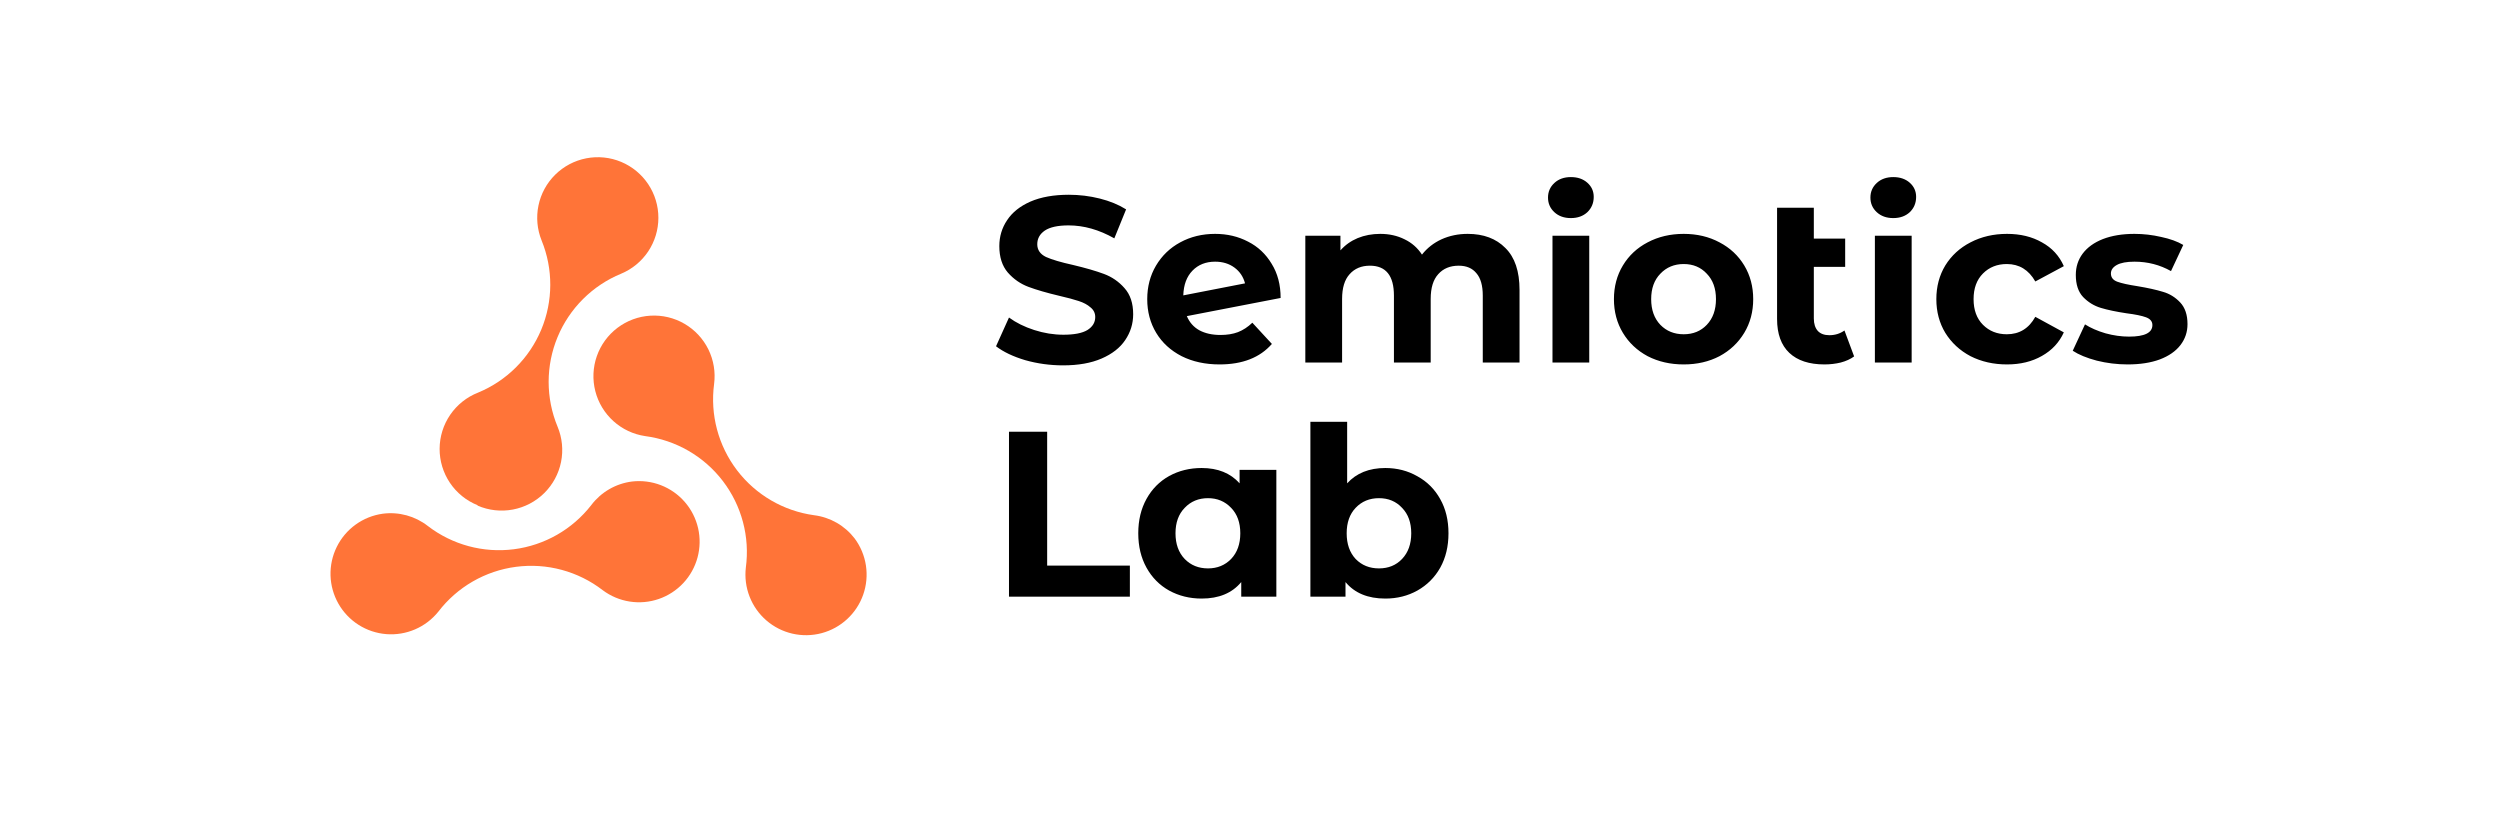
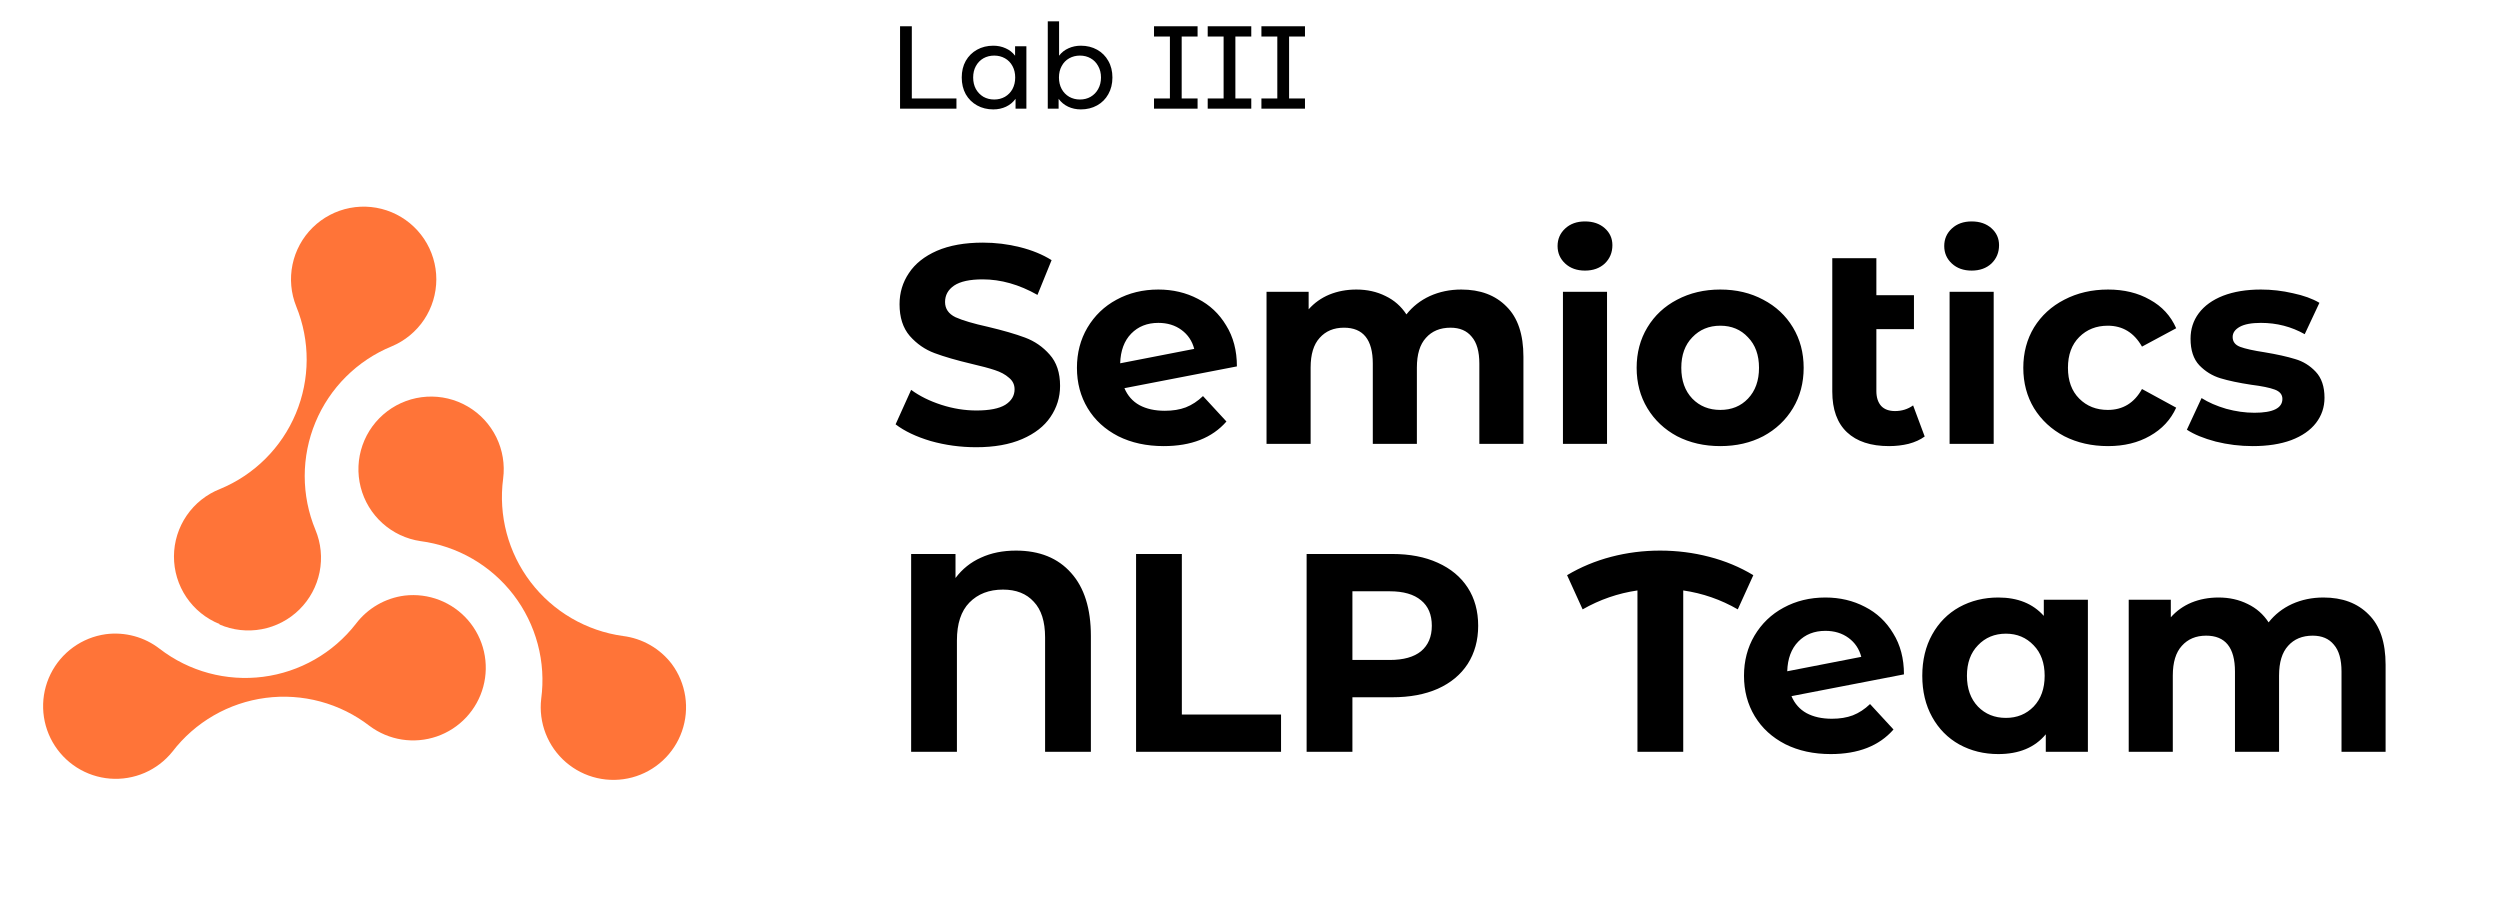
- <svg xmlns="http://www.w3.org/2000/svg" width="331" height="109" viewBox="0 0 331 109" fill="none">
-   <path d="M140.766 48.374C139.039 48.374 137.365 48.146 135.742 47.688C134.141 47.21 132.851 46.596 131.874 45.847L133.59 42.041C134.526 42.727 135.638 43.278 136.928 43.694C138.218 44.11 139.507 44.318 140.797 44.318C142.232 44.318 143.293 44.11 143.979 43.694C144.666 43.258 145.009 42.686 145.009 41.978C145.009 41.458 144.801 41.032 144.385 40.699C143.99 40.346 143.47 40.065 142.825 39.857C142.201 39.649 141.348 39.42 140.266 39.17C138.602 38.775 137.24 38.38 136.179 37.985C135.118 37.59 134.203 36.955 133.434 36.082C132.685 35.208 132.31 34.043 132.31 32.587C132.31 31.318 132.654 30.174 133.34 29.155C134.026 28.115 135.056 27.294 136.429 26.69C137.822 26.087 139.518 25.786 141.514 25.786C142.908 25.786 144.27 25.952 145.602 26.285C146.933 26.618 148.098 27.096 149.096 27.72L147.536 31.558C145.518 30.414 143.501 29.842 141.483 29.842C140.069 29.842 139.018 30.07 138.332 30.528C137.666 30.986 137.334 31.589 137.334 32.338C137.334 33.086 137.718 33.648 138.488 34.022C139.278 34.376 140.474 34.73 142.076 35.083C143.74 35.478 145.102 35.874 146.163 36.269C147.224 36.664 148.129 37.288 148.878 38.141C149.647 38.994 150.032 40.148 150.032 41.604C150.032 42.852 149.678 43.996 148.971 45.036C148.285 46.055 147.245 46.866 145.851 47.47C144.458 48.073 142.762 48.374 140.766 48.374ZM161.598 44.35C162.471 44.35 163.241 44.225 163.906 43.975C164.593 43.705 165.227 43.289 165.81 42.727L168.399 45.535C166.818 47.345 164.51 48.25 161.473 48.25C159.58 48.25 157.906 47.886 156.45 47.158C154.994 46.409 153.87 45.379 153.08 44.069C152.29 42.758 151.894 41.271 151.894 39.607C151.894 37.964 152.279 36.487 153.049 35.177C153.839 33.846 154.91 32.816 156.262 32.088C157.635 31.339 159.174 30.965 160.88 30.965C162.482 30.965 163.938 31.308 165.248 31.994C166.558 32.66 167.598 33.638 168.368 34.927C169.158 36.196 169.554 37.704 169.554 39.451L157.136 41.854C157.49 42.686 158.041 43.31 158.79 43.726C159.559 44.142 160.495 44.35 161.598 44.35ZM160.88 34.646C159.653 34.646 158.654 35.042 157.885 35.832C157.115 36.622 156.71 37.714 156.668 39.108L164.842 37.517C164.614 36.643 164.146 35.946 163.438 35.426C162.731 34.906 161.878 34.646 160.88 34.646ZM194.322 30.965C196.423 30.965 198.087 31.589 199.314 32.837C200.562 34.064 201.186 35.915 201.186 38.39V48H196.319V39.139C196.319 37.808 196.038 36.82 195.477 36.175C194.936 35.51 194.156 35.177 193.137 35.177C191.993 35.177 191.088 35.551 190.422 36.3C189.757 37.028 189.424 38.12 189.424 39.576V48H184.557V39.139C184.557 36.498 183.496 35.177 181.374 35.177C180.251 35.177 179.357 35.551 178.691 36.3C178.025 37.028 177.693 38.12 177.693 39.576V48H172.825V31.214H177.474V33.149C178.098 32.442 178.857 31.901 179.752 31.526C180.667 31.152 181.665 30.965 182.747 30.965C183.933 30.965 185.004 31.204 185.961 31.682C186.917 32.14 187.687 32.816 188.269 33.71C188.956 32.837 189.819 32.161 190.859 31.682C191.92 31.204 193.074 30.965 194.322 30.965ZM205.549 31.214H210.416V48H205.549V31.214ZM207.982 28.874C207.088 28.874 206.36 28.614 205.798 28.094C205.237 27.574 204.956 26.93 204.956 26.16C204.956 25.39 205.237 24.746 205.798 24.226C206.36 23.706 207.088 23.446 207.982 23.446C208.877 23.446 209.605 23.695 210.166 24.194C210.728 24.694 211.009 25.318 211.009 26.066C211.009 26.878 210.728 27.554 210.166 28.094C209.605 28.614 208.877 28.874 207.982 28.874ZM222.92 48.25C221.152 48.25 219.561 47.886 218.147 47.158C216.753 46.409 215.661 45.379 214.871 44.069C214.08 42.758 213.685 41.271 213.685 39.607C213.685 37.943 214.08 36.456 214.871 35.146C215.661 33.835 216.753 32.816 218.147 32.088C219.561 31.339 221.152 30.965 222.92 30.965C224.688 30.965 226.269 31.339 227.663 32.088C229.056 32.816 230.148 33.835 230.939 35.146C231.729 36.456 232.124 37.943 232.124 39.607C232.124 41.271 231.729 42.758 230.939 44.069C230.148 45.379 229.056 46.409 227.663 47.158C226.269 47.886 224.688 48.25 222.92 48.25ZM222.92 44.256C224.168 44.256 225.188 43.84 225.978 43.008C226.789 42.155 227.195 41.022 227.195 39.607C227.195 38.193 226.789 37.07 225.978 36.238C225.188 35.385 224.168 34.958 222.92 34.958C221.672 34.958 220.643 35.385 219.832 36.238C219.02 37.07 218.615 38.193 218.615 39.607C218.615 41.022 219.02 42.155 219.832 43.008C220.643 43.84 221.672 44.256 222.92 44.256ZM245.486 47.189C245.008 47.542 244.415 47.813 243.708 48C243.022 48.166 242.304 48.25 241.555 48.25C239.538 48.25 237.988 47.74 236.906 46.721C235.825 45.702 235.284 44.204 235.284 42.228V27.502H240.151V31.589H244.301V35.333H240.151V42.166C240.151 42.873 240.328 43.424 240.682 43.819C241.035 44.194 241.545 44.381 242.21 44.381C242.959 44.381 243.625 44.173 244.207 43.757L245.486 47.189ZM248.235 31.214H253.103V48H248.235V31.214ZM250.669 28.874C249.775 28.874 249.047 28.614 248.485 28.094C247.923 27.574 247.643 26.93 247.643 26.16C247.643 25.39 247.923 24.746 248.485 24.226C249.047 23.706 249.775 23.446 250.669 23.446C251.563 23.446 252.291 23.695 252.853 24.194C253.415 24.694 253.695 25.318 253.695 26.066C253.695 26.878 253.415 27.554 252.853 28.094C252.291 28.614 251.563 28.874 250.669 28.874ZM265.732 48.25C263.943 48.25 262.331 47.886 260.896 47.158C259.481 46.409 258.369 45.379 257.557 44.069C256.767 42.758 256.372 41.271 256.372 39.607C256.372 37.943 256.767 36.456 257.557 35.146C258.369 33.835 259.481 32.816 260.896 32.088C262.331 31.339 263.943 30.965 265.732 30.965C267.5 30.965 269.039 31.339 270.349 32.088C271.681 32.816 272.648 33.866 273.251 35.239L269.476 37.267C268.602 35.728 267.344 34.958 265.701 34.958C264.432 34.958 263.381 35.374 262.549 36.206C261.717 37.038 261.301 38.172 261.301 39.607C261.301 41.042 261.717 42.176 262.549 43.008C263.381 43.84 264.432 44.256 265.701 44.256C267.365 44.256 268.623 43.486 269.476 41.947L273.251 44.006C272.648 45.338 271.681 46.378 270.349 47.126C269.039 47.875 267.5 48.25 265.732 48.25ZM281.701 48.25C280.307 48.25 278.945 48.083 277.613 47.75C276.282 47.397 275.221 46.96 274.431 46.44L276.053 42.946C276.802 43.424 277.707 43.819 278.768 44.131C279.829 44.422 280.869 44.568 281.888 44.568C283.947 44.568 284.977 44.058 284.977 43.039C284.977 42.561 284.696 42.218 284.134 42.01C283.573 41.802 282.709 41.625 281.545 41.479C280.172 41.271 279.038 41.032 278.144 40.762C277.249 40.491 276.469 40.013 275.804 39.326C275.159 38.64 274.837 37.662 274.837 36.394C274.837 35.333 275.138 34.397 275.741 33.586C276.365 32.754 277.26 32.109 278.425 31.651C279.61 31.194 281.004 30.965 282.605 30.965C283.791 30.965 284.966 31.1 286.131 31.37C287.317 31.62 288.294 31.974 289.064 32.431L287.441 35.894C285.965 35.062 284.353 34.646 282.605 34.646C281.565 34.646 280.785 34.792 280.265 35.083C279.745 35.374 279.485 35.749 279.485 36.206C279.485 36.726 279.766 37.09 280.328 37.298C280.889 37.506 281.784 37.704 283.011 37.891C284.384 38.12 285.507 38.37 286.381 38.64C287.254 38.89 288.013 39.358 288.658 40.044C289.303 40.73 289.625 41.687 289.625 42.914C289.625 43.954 289.313 44.88 288.689 45.691C288.065 46.502 287.15 47.137 285.944 47.594C284.758 48.031 283.344 48.25 281.701 48.25ZM133.59 57.16H138.644V74.882H149.595V79H133.59V57.16ZM168.989 62.214V79H164.341V77.066C163.134 78.522 161.387 79.25 159.099 79.25C157.518 79.25 156.083 78.896 154.793 78.189C153.525 77.482 152.526 76.473 151.798 75.162C151.07 73.852 150.706 72.334 150.706 70.607C150.706 68.881 151.07 67.362 151.798 66.052C152.526 64.742 153.525 63.733 154.793 63.026C156.083 62.318 157.518 61.965 159.099 61.965C161.241 61.965 162.916 62.641 164.122 63.993V62.214H168.989ZM159.941 75.256C161.169 75.256 162.188 74.84 162.999 74.008C163.81 73.155 164.216 72.022 164.216 70.607C164.216 69.193 163.81 68.07 162.999 67.238C162.188 66.385 161.169 65.958 159.941 65.958C158.693 65.958 157.664 66.385 156.853 67.238C156.041 68.07 155.636 69.193 155.636 70.607C155.636 72.022 156.041 73.155 156.853 74.008C157.664 74.84 158.693 75.256 159.941 75.256ZM183.417 61.965C184.977 61.965 186.392 62.329 187.66 63.057C188.95 63.764 189.959 64.773 190.687 66.083C191.415 67.373 191.779 68.881 191.779 70.607C191.779 72.334 191.415 73.852 190.687 75.162C189.959 76.452 188.95 77.461 187.66 78.189C186.392 78.896 184.977 79.25 183.417 79.25C181.108 79.25 179.351 78.522 178.144 77.066V79H173.496V55.85H178.363V63.993C179.59 62.641 181.275 61.965 183.417 61.965ZM182.575 75.256C183.823 75.256 184.842 74.84 185.632 74.008C186.444 73.155 186.849 72.022 186.849 70.607C186.849 69.193 186.444 68.07 185.632 67.238C184.842 66.385 183.823 65.958 182.575 65.958C181.327 65.958 180.297 66.385 179.486 67.238C178.696 68.07 178.3 69.193 178.3 70.607C178.3 72.022 178.696 73.155 179.486 74.008C180.297 74.84 181.327 75.256 182.575 75.256Z" fill="black" />
-   <path d="M113.166 71.305C112.518 70.458 111.709 69.748 110.784 69.217C109.859 68.687 108.838 68.346 107.78 68.214C103.727 67.655 100.06 65.515 97.58 62.261C95.1 59.006 94.009 54.902 94.546 50.846C94.751 49.279 94.489 47.685 93.792 46.266C93.095 44.847 91.994 43.666 90.628 42.87C89.261 42.075 87.691 41.701 86.112 41.796C84.534 41.89 83.019 42.449 81.758 43.401C80.496 44.354 79.544 45.658 79.021 47.15C78.498 48.642 78.428 50.255 78.819 51.787C79.21 53.319 80.045 54.701 81.219 55.76C82.392 56.819 83.853 57.508 85.417 57.739C87.437 58.004 89.385 58.665 91.149 59.684C92.913 60.703 94.459 62.06 95.698 63.678C96.936 65.296 97.843 67.142 98.367 69.111C98.891 71.08 99.021 73.132 98.749 75.152C98.598 76.451 98.767 77.768 99.242 78.987C99.716 80.206 100.482 81.291 101.471 82.147C102.461 83.002 103.645 83.603 104.92 83.896C106.195 84.189 107.522 84.166 108.786 83.829C110.05 83.492 111.213 82.85 112.172 81.961C113.131 81.072 113.859 79.961 114.29 78.726C114.722 77.491 114.845 76.169 114.649 74.876C114.453 73.582 113.944 72.356 113.166 71.305Z" fill="#FF7438" />
-   <path d="M63.235 66.944C64.702 67.578 66.326 67.76 67.897 67.465C69.468 67.17 70.915 66.413 72.053 65.29C73.191 64.167 73.968 62.729 74.283 61.162C74.598 59.595 74.438 57.969 73.822 56.493C73.042 54.612 72.64 52.594 72.64 50.557C72.641 48.519 73.043 46.502 73.825 44.62C74.606 42.739 75.752 41.03 77.195 39.592C78.638 38.154 80.351 37.015 82.235 36.24C83.696 35.631 84.944 34.603 85.822 33.287C86.7 31.97 87.169 30.423 87.17 28.84C87.171 27.258 86.704 25.71 85.828 24.393C84.951 23.075 83.704 22.046 82.244 21.435C80.784 20.824 79.176 20.659 77.623 20.96C76.069 21.261 74.639 22.015 73.513 23.126C72.386 24.238 71.614 25.658 71.293 27.208C70.972 28.757 71.116 30.367 71.708 31.835C73.255 35.623 73.239 39.869 71.663 43.645C70.087 47.42 67.079 50.418 63.298 51.981C61.803 52.568 60.518 53.589 59.61 54.914C58.702 56.239 58.212 57.806 58.205 59.413C58.198 61.019 58.673 62.59 59.568 63.923C60.464 65.257 61.74 66.29 63.23 66.891L63.235 66.944Z" fill="#FF7438" />
-   <path d="M83.672 63.753C82.614 63.888 81.593 64.232 80.669 64.767C79.745 65.301 78.937 66.014 78.292 66.865C75.784 70.094 72.099 72.199 68.043 72.72C63.988 73.241 59.891 72.134 56.648 69.643C55.81 68.989 54.849 68.508 53.824 68.229C52.798 67.95 51.726 67.877 50.672 68.016C49.375 68.197 48.143 68.692 47.081 69.459C46.02 70.226 45.163 71.241 44.584 72.416C44.006 73.59 43.723 74.888 43.762 76.197C43.8 77.506 44.159 78.785 44.806 79.924C45.452 81.062 46.368 82.025 47.472 82.728C48.577 83.431 49.836 83.853 51.141 83.958C52.447 84.062 53.757 83.845 54.959 83.326C56.162 82.808 57.218 82.002 58.038 80.981C59.278 79.364 60.825 78.007 62.591 76.988C64.357 75.97 66.306 75.309 68.327 75.046C70.349 74.782 72.402 74.919 74.37 75.45C76.338 75.981 78.182 76.894 79.796 78.139C80.845 78.925 82.07 79.442 83.365 79.645C84.66 79.849 85.985 79.731 87.224 79.304C88.463 78.876 89.579 78.152 90.473 77.194C91.367 76.236 92.013 75.073 92.354 73.807C92.695 72.542 92.721 71.212 92.429 69.934C92.137 68.656 91.537 67.469 90.68 66.477C89.823 65.485 88.737 64.718 87.515 64.243C86.293 63.769 84.974 63.6 83.672 63.753Z" fill="#FF7438" />
+ <svg xmlns="http://www.w3.org/2000/svg" width="276" height="99" viewBox="0 0 276 99" fill="none">
+   <path d="M107.766 49.374C106.039 49.374 104.365 49.146 102.742 48.688C101.141 48.21 99.851 47.596 98.874 46.847L100.59 43.041C101.526 43.727 102.638 44.278 103.928 44.694C105.218 45.11 106.507 45.318 107.797 45.318C109.232 45.318 110.293 45.11 110.979 44.694C111.666 44.258 112.009 43.686 112.009 42.978C112.009 42.458 111.801 42.032 111.385 41.699C110.99 41.346 110.47 41.065 109.825 40.857C109.201 40.649 108.348 40.42 107.266 40.17C105.602 39.775 104.24 39.38 103.179 38.985C102.118 38.59 101.203 37.955 100.434 37.082C99.685 36.208 99.31 35.043 99.31 33.587C99.31 32.318 99.654 31.174 100.34 30.155C101.026 29.115 102.056 28.294 103.429 27.69C104.822 27.087 106.518 26.786 108.514 26.786C109.908 26.786 111.27 26.952 112.602 27.285C113.933 27.618 115.098 28.096 116.096 28.72L114.536 32.558C112.518 31.414 110.501 30.842 108.483 30.842C107.069 30.842 106.018 31.07 105.332 31.528C104.666 31.986 104.334 32.589 104.334 33.338C104.334 34.086 104.718 34.648 105.488 35.022C106.278 35.376 107.474 35.73 109.076 36.083C110.74 36.478 112.102 36.874 113.163 37.269C114.224 37.664 115.129 38.288 115.878 39.141C116.647 39.994 117.032 41.148 117.032 42.604C117.032 43.852 116.678 44.996 115.971 46.036C115.285 47.055 114.245 47.866 112.851 48.47C111.458 49.073 109.762 49.374 107.766 49.374ZM128.598 45.35C129.471 45.35 130.241 45.225 130.906 44.975C131.593 44.705 132.227 44.289 132.81 43.727L135.399 46.535C133.818 48.345 131.51 49.25 128.473 49.25C126.58 49.25 124.906 48.886 123.45 48.158C121.994 47.409 120.87 46.379 120.08 45.069C119.29 43.758 118.894 42.271 118.894 40.607C118.894 38.964 119.279 37.487 120.049 36.177C120.839 34.846 121.91 33.816 123.262 33.088C124.635 32.339 126.174 31.965 127.88 31.965C129.482 31.965 130.938 32.308 132.248 32.994C133.558 33.66 134.598 34.638 135.368 35.927C136.158 37.196 136.554 38.704 136.554 40.451L124.136 42.854C124.49 43.686 125.041 44.31 125.79 44.726C126.559 45.142 127.495 45.35 128.598 45.35ZM127.88 35.646C126.653 35.646 125.654 36.042 124.885 36.832C124.115 37.622 123.71 38.714 123.668 40.108L131.842 38.517C131.614 37.643 131.146 36.946 130.438 36.426C129.731 35.906 128.878 35.646 127.88 35.646ZM161.322 31.965C163.423 31.965 165.087 32.589 166.314 33.837C167.562 35.064 168.186 36.915 168.186 39.39V49H163.319V40.139C163.319 38.808 163.038 37.82 162.477 37.175C161.936 36.51 161.156 36.177 160.137 36.177C158.993 36.177 158.088 36.551 157.422 37.3C156.757 38.028 156.424 39.12 156.424 40.576V49H151.557V40.139C151.557 37.498 150.496 36.177 148.374 36.177C147.251 36.177 146.357 36.551 145.691 37.3C145.025 38.028 144.693 39.12 144.693 40.576V49H139.825V32.214H144.474V34.149C145.098 33.442 145.857 32.901 146.752 32.526C147.667 32.152 148.665 31.965 149.747 31.965C150.933 31.965 152.004 32.204 152.961 32.682C153.917 33.14 154.687 33.816 155.269 34.71C155.956 33.837 156.819 33.161 157.859 32.682C158.92 32.204 160.074 31.965 161.322 31.965ZM172.549 32.214H177.416V49H172.549V32.214ZM174.982 29.874C174.088 29.874 173.36 29.614 172.798 29.094C172.237 28.574 171.956 27.93 171.956 27.16C171.956 26.39 172.237 25.746 172.798 25.226C173.36 24.706 174.088 24.446 174.982 24.446C175.877 24.446 176.605 24.695 177.166 25.194C177.728 25.694 178.009 26.318 178.009 27.066C178.009 27.878 177.728 28.554 177.166 29.094C176.605 29.614 175.877 29.874 174.982 29.874ZM189.92 49.25C188.152 49.25 186.561 48.886 185.147 48.158C183.753 47.409 182.661 46.379 181.871 45.069C181.08 43.758 180.685 42.271 180.685 40.607C180.685 38.943 181.08 37.456 181.871 36.146C182.661 34.835 183.753 33.816 185.147 33.088C186.561 32.339 188.152 31.965 189.92 31.965C191.688 31.965 193.269 32.339 194.663 33.088C196.056 33.816 197.148 34.835 197.939 36.146C198.729 37.456 199.124 38.943 199.124 40.607C199.124 42.271 198.729 43.758 197.939 45.069C197.148 46.379 196.056 47.409 194.663 48.158C193.269 48.886 191.688 49.25 189.92 49.25ZM189.92 45.256C191.168 45.256 192.188 44.84 192.978 44.008C193.789 43.155 194.195 42.022 194.195 40.607C194.195 39.193 193.789 38.07 192.978 37.238C192.188 36.385 191.168 35.958 189.92 35.958C188.672 35.958 187.643 36.385 186.832 37.238C186.02 38.07 185.615 39.193 185.615 40.607C185.615 42.022 186.02 43.155 186.832 44.008C187.643 44.84 188.672 45.256 189.92 45.256ZM212.486 48.189C212.008 48.542 211.415 48.813 210.708 49C210.022 49.166 209.304 49.25 208.555 49.25C206.538 49.25 204.988 48.74 203.906 47.721C202.825 46.702 202.284 45.204 202.284 43.228V28.502H207.151V32.589H211.301V36.333H207.151V43.166C207.151 43.873 207.328 44.424 207.682 44.819C208.035 45.194 208.545 45.381 209.21 45.381C209.959 45.381 210.625 45.173 211.207 44.757L212.486 48.189ZM215.235 32.214H220.103V49H215.235V32.214ZM217.669 29.874C216.775 29.874 216.047 29.614 215.485 29.094C214.923 28.574 214.643 27.93 214.643 27.16C214.643 26.39 214.923 25.746 215.485 25.226C216.047 24.706 216.775 24.446 217.669 24.446C218.563 24.446 219.291 24.695 219.853 25.194C220.415 25.694 220.695 26.318 220.695 27.066C220.695 27.878 220.415 28.554 219.853 29.094C219.291 29.614 218.563 29.874 217.669 29.874ZM232.732 49.25C230.943 49.25 229.331 48.886 227.896 48.158C226.481 47.409 225.369 46.379 224.557 45.069C223.767 43.758 223.372 42.271 223.372 40.607C223.372 38.943 223.767 37.456 224.557 36.146C225.369 34.835 226.481 33.816 227.896 33.088C229.331 32.339 230.943 31.965 232.732 31.965C234.5 31.965 236.039 32.339 237.349 33.088C238.681 33.816 239.648 34.866 240.251 36.239L236.476 38.267C235.602 36.728 234.344 35.958 232.701 35.958C231.432 35.958 230.381 36.374 229.549 37.206C228.717 38.038 228.301 39.172 228.301 40.607C228.301 42.042 228.717 43.176 229.549 44.008C230.381 44.84 231.432 45.256 232.701 45.256C234.365 45.256 235.623 44.486 236.476 42.947L240.251 45.006C239.648 46.338 238.681 47.378 237.349 48.126C236.039 48.875 234.5 49.25 232.732 49.25ZM248.701 49.25C247.307 49.25 245.945 49.083 244.613 48.75C243.282 48.397 242.221 47.96 241.431 47.44L243.053 43.946C243.802 44.424 244.707 44.819 245.768 45.131C246.829 45.422 247.869 45.568 248.888 45.568C250.947 45.568 251.977 45.058 251.977 44.039C251.977 43.561 251.696 43.218 251.134 43.01C250.573 42.802 249.709 42.625 248.545 42.479C247.172 42.271 246.038 42.032 245.144 41.762C244.249 41.491 243.469 41.013 242.804 40.326C242.159 39.64 241.837 38.662 241.837 37.394C241.837 36.333 242.138 35.397 242.741 34.586C243.365 33.754 244.26 33.109 245.425 32.651C246.61 32.194 248.004 31.965 249.605 31.965C250.791 31.965 251.966 32.1 253.131 32.37C254.317 32.62 255.294 32.974 256.064 33.431L254.441 36.894C252.965 36.062 251.353 35.646 249.605 35.646C248.565 35.646 247.785 35.792 247.265 36.083C246.745 36.374 246.485 36.749 246.485 37.206C246.485 37.726 246.766 38.09 247.328 38.298C247.889 38.506 248.784 38.704 250.011 38.891C251.384 39.12 252.507 39.37 253.381 39.64C254.254 39.89 255.013 40.358 255.658 41.044C256.303 41.73 256.625 42.687 256.625 43.914C256.625 44.954 256.313 45.88 255.689 46.691C255.065 47.502 254.15 48.137 252.944 48.594C251.758 49.031 250.344 49.25 248.701 49.25ZM112.165 60.786C114.765 60.786 116.793 61.607 118.249 63.25C119.705 64.873 120.433 67.192 120.433 70.208V83H115.378V70.364C115.378 68.617 114.962 67.306 114.13 66.433C113.319 65.538 112.186 65.091 110.73 65.091C109.19 65.091 107.953 65.57 107.017 66.526C106.102 67.462 105.644 68.856 105.644 70.707V83H100.59V61.16H105.488V63.812C106.237 62.814 107.173 62.065 108.296 61.566C109.419 61.046 110.709 60.786 112.165 60.786ZM125.422 61.16H130.476V78.882H141.427V83H125.422V61.16ZM153.705 61.16C155.639 61.16 157.314 61.482 158.728 62.127C160.163 62.772 161.266 63.687 162.035 64.873C162.805 66.058 163.19 67.462 163.19 69.085C163.19 70.686 162.805 72.09 162.035 73.297C161.266 74.482 160.163 75.398 158.728 76.042C157.314 76.666 155.639 76.978 153.705 76.978H149.306V83H144.251V61.16H153.705ZM153.424 72.86C154.943 72.86 156.097 72.538 156.887 71.893C157.678 71.227 158.073 70.291 158.073 69.085C158.073 67.858 157.678 66.922 156.887 66.277C156.097 65.611 154.943 65.278 153.424 65.278H149.306V72.86H153.424ZM191.851 67.275C189.979 66.194 187.972 65.497 185.829 65.185V83H180.775V65.185C178.632 65.497 176.615 66.194 174.722 67.275L173.006 63.5C174.504 62.606 176.126 61.93 177.873 61.472C179.62 61.014 181.42 60.786 183.271 60.786C185.143 60.786 186.952 61.014 188.7 61.472C190.468 61.93 192.09 62.606 193.567 63.5L191.851 67.275ZM202.241 79.35C203.114 79.35 203.884 79.225 204.549 78.975C205.236 78.705 205.87 78.289 206.453 77.727L209.042 80.535C207.461 82.345 205.153 83.25 202.116 83.25C200.223 83.25 198.549 82.886 197.093 82.158C195.637 81.409 194.513 80.379 193.723 79.069C192.933 77.758 192.537 76.271 192.537 74.607C192.537 72.964 192.922 71.487 193.692 70.177C194.482 68.846 195.553 67.816 196.905 67.088C198.278 66.339 199.817 65.965 201.523 65.965C203.125 65.965 204.581 66.308 205.891 66.994C207.201 67.66 208.241 68.638 209.011 69.927C209.801 71.196 210.197 72.704 210.197 74.451L197.779 76.854C198.133 77.686 198.684 78.31 199.433 78.726C200.202 79.142 201.138 79.35 202.241 79.35ZM201.523 69.646C200.296 69.646 199.297 70.042 198.528 70.832C197.758 71.622 197.353 72.714 197.311 74.108L205.485 72.517C205.257 71.643 204.789 70.946 204.081 70.426C203.374 69.906 202.521 69.646 201.523 69.646ZM230.503 66.214V83H225.855V81.066C224.648 82.522 222.901 83.25 220.613 83.25C219.032 83.25 217.597 82.896 216.307 82.189C215.039 81.482 214.04 80.473 213.312 79.162C212.584 77.852 212.22 76.334 212.22 74.607C212.22 72.881 212.584 71.362 213.312 70.052C214.04 68.742 215.039 67.733 216.307 67.026C217.597 66.318 219.032 65.965 220.613 65.965C222.755 65.965 224.43 66.641 225.636 67.993V66.214H230.503ZM221.455 79.256C222.683 79.256 223.702 78.84 224.513 78.008C225.324 77.155 225.73 76.022 225.73 74.607C225.73 73.193 225.324 72.07 224.513 71.238C223.702 70.385 222.683 69.958 221.455 69.958C220.207 69.958 219.178 70.385 218.367 71.238C217.555 72.07 217.15 73.193 217.15 74.607C217.15 76.022 217.555 77.155 218.367 78.008C219.178 78.84 220.207 79.256 221.455 79.256ZM256.506 65.965C258.607 65.965 260.271 66.589 261.498 67.837C262.746 69.064 263.37 70.915 263.37 73.39V83H258.503V74.139C258.503 72.808 258.222 71.82 257.661 71.175C257.12 70.51 256.34 70.177 255.321 70.177C254.177 70.177 253.272 70.551 252.606 71.3C251.941 72.028 251.608 73.12 251.608 74.576V83H246.741V74.139C246.741 71.498 245.68 70.177 243.558 70.177C242.435 70.177 241.541 70.551 240.875 71.3C240.21 72.028 239.877 73.12 239.877 74.576V83H235.01V66.214H239.658V68.149C240.282 67.442 241.042 66.901 241.936 66.526C242.851 66.152 243.85 65.965 244.931 65.965C246.117 65.965 247.188 66.204 248.145 66.682C249.102 67.14 249.871 67.816 250.454 68.71C251.14 67.837 252.003 67.161 253.043 66.682C254.104 66.204 255.258 65.965 256.506 65.965Z" fill="black" />
+   <path d="M99.365 2.9H100.665V10.869H105.592V12H99.365V2.9ZM113.313 5.11V12H112.117V10.908C111.84 11.289 111.489 11.58 111.064 11.779C110.639 11.978 110.171 12.078 109.66 12.078C108.993 12.078 108.395 11.931 107.866 11.636C107.337 11.341 106.921 10.93 106.618 10.401C106.323 9.864 106.176 9.248 106.176 8.555C106.176 7.862 106.323 7.251 106.618 6.722C106.921 6.193 107.337 5.782 107.866 5.487C108.395 5.192 108.993 5.045 109.66 5.045C110.154 5.045 110.609 5.14 111.025 5.331C111.441 5.513 111.788 5.786 112.065 6.15V5.11H113.313ZM109.764 10.986C110.197 10.986 110.592 10.886 110.947 10.687C111.302 10.479 111.58 10.193 111.779 9.829C111.978 9.456 112.078 9.032 112.078 8.555C112.078 8.078 111.978 7.658 111.779 7.294C111.58 6.921 111.302 6.635 110.947 6.436C110.592 6.237 110.197 6.137 109.764 6.137C109.322 6.137 108.923 6.237 108.568 6.436C108.221 6.635 107.944 6.921 107.736 7.294C107.537 7.658 107.437 8.078 107.437 8.555C107.437 9.032 107.537 9.456 107.736 9.829C107.944 10.193 108.221 10.479 108.568 10.687C108.923 10.886 109.322 10.986 109.764 10.986ZM119.327 5.045C119.995 5.045 120.593 5.192 121.121 5.487C121.65 5.782 122.062 6.193 122.356 6.722C122.66 7.251 122.811 7.862 122.811 8.555C122.811 9.248 122.66 9.864 122.356 10.401C122.062 10.93 121.65 11.341 121.121 11.636C120.593 11.931 119.995 12.078 119.327 12.078C118.816 12.078 118.348 11.978 117.923 11.779C117.499 11.58 117.148 11.289 116.87 10.908V12H115.674V2.354H116.922V6.15C117.2 5.786 117.546 5.513 117.962 5.331C118.378 5.14 118.833 5.045 119.327 5.045ZM119.223 10.986C119.665 10.986 120.06 10.886 120.406 10.687C120.762 10.479 121.039 10.193 121.238 9.829C121.446 9.456 121.55 9.032 121.55 8.555C121.55 8.078 121.446 7.658 121.238 7.294C121.039 6.921 120.762 6.635 120.406 6.436C120.06 6.237 119.665 6.137 119.223 6.137C118.79 6.137 118.396 6.237 118.04 6.436C117.685 6.635 117.408 6.921 117.208 7.294C117.009 7.658 116.909 8.078 116.909 8.555C116.909 9.032 117.009 9.456 117.208 9.829C117.408 10.193 117.685 10.479 118.04 10.687C118.396 10.886 118.79 10.986 119.223 10.986ZM130.458 4.031V10.869H132.213V12H127.403V10.869H129.158V4.031H127.403V2.9H132.213V4.031H130.458ZM136.386 4.031V10.869H138.141V12H133.331V10.869H135.086V4.031H133.331V2.9H138.141V4.031H136.386ZM142.315 4.031V10.869H144.07V12H139.26V10.869H141.015V4.031H139.26V2.9H144.07V4.031H142.315Z" fill="black" />
+   <path d="M74.165 73.305C73.518 72.458 72.709 71.748 71.784 71.217C70.859 70.687 69.838 70.346 68.78 70.214C64.727 69.655 61.06 67.515 58.58 64.261C56.1 61.006 55.009 56.903 55.546 52.846C55.751 51.279 55.489 49.685 54.792 48.267C54.095 46.847 52.994 45.666 51.628 44.871C50.261 44.075 48.691 43.701 47.112 43.796C45.534 43.89 44.019 44.449 42.758 45.401C41.496 46.354 40.544 47.658 40.021 49.15C39.498 50.642 39.428 52.256 39.819 53.787C40.21 55.319 41.045 56.702 42.219 57.76C43.392 58.819 44.853 59.508 46.417 59.739C48.437 60.004 50.385 60.665 52.149 61.684C53.913 62.703 55.459 64.061 56.698 65.678C57.936 67.296 58.843 69.142 59.367 71.111C59.891 73.08 60.021 75.133 59.749 77.152C59.598 78.451 59.767 79.768 60.242 80.987C60.716 82.207 61.482 83.291 62.471 84.147C63.461 85.002 64.645 85.603 65.92 85.896C67.195 86.189 68.522 86.166 69.786 85.829C71.05 85.492 72.213 84.85 73.172 83.961C74.131 83.072 74.859 81.961 75.29 80.726C75.722 79.491 75.846 78.169 75.65 76.876C75.453 75.582 74.944 74.356 74.165 73.305Z" fill="#FF7438" />
+   <path d="M24.235 68.944C25.702 69.579 27.326 69.76 28.897 69.465C30.468 69.171 31.916 68.413 33.053 67.29C34.191 66.167 34.968 64.73 35.283 63.162C35.598 61.595 35.438 59.969 34.823 58.494C34.042 56.612 33.64 54.594 33.64 52.557C33.641 50.519 34.043 48.502 34.825 46.62C35.606 44.739 36.752 43.03 38.195 41.592C39.638 40.154 41.351 39.015 43.236 38.24C44.696 37.631 45.944 36.603 46.822 35.287C47.7 33.97 48.169 32.423 48.17 30.841C48.171 29.258 47.704 27.71 46.828 26.393C45.951 25.075 44.704 24.046 43.245 23.435C41.785 22.824 40.176 22.659 38.623 22.96C37.069 23.261 35.639 24.015 34.513 25.126C33.386 26.238 32.614 27.658 32.293 29.208C31.972 30.758 32.116 32.367 32.708 33.835C34.255 37.623 34.239 41.869 32.663 45.645C31.087 49.42 28.079 52.418 24.299 53.981C22.803 54.568 21.518 55.589 20.61 56.914C19.702 58.239 19.212 59.806 19.205 61.413C19.198 63.019 19.673 64.591 20.569 65.924C21.465 67.257 22.74 68.291 24.23 68.891L24.235 68.944Z" fill="#FF7438" />
+   <path d="M44.672 65.753C43.614 65.888 42.593 66.232 41.669 66.767C40.745 67.301 39.937 68.014 39.292 68.865C36.784 72.094 33.099 74.2 29.044 74.72C24.988 75.241 20.891 74.134 17.648 71.643C16.81 70.989 15.85 70.508 14.823 70.229C13.798 69.95 12.726 69.877 11.672 70.016C10.375 70.197 9.143 70.692 8.081 71.459C7.02 72.226 6.163 73.241 5.584 74.416C5.006 75.59 4.723 76.888 4.762 78.197C4.801 79.506 5.159 80.785 5.805 81.924C6.452 83.062 7.368 84.025 8.472 84.728C9.577 85.431 10.836 85.853 12.141 85.958C13.447 86.062 14.757 85.845 15.96 85.327C17.162 84.808 18.218 84.003 19.038 82.981C20.278 81.364 21.826 80.007 23.591 78.988C25.357 77.97 27.306 77.31 29.327 77.046C31.349 76.782 33.402 76.919 35.37 77.45C37.338 77.981 39.182 78.895 40.796 80.139C41.845 80.925 43.07 81.443 44.365 81.646C45.66 81.849 46.985 81.731 48.224 81.304C49.463 80.877 50.578 80.152 51.473 79.194C52.367 78.236 53.013 77.073 53.354 75.807C53.695 74.542 53.721 73.212 53.429 71.934C53.137 70.656 52.537 69.47 51.68 68.478C50.823 67.486 49.737 66.719 48.515 66.243C47.294 65.769 45.974 65.6 44.672 65.753Z" fill="#FF7438" />
</svg>
